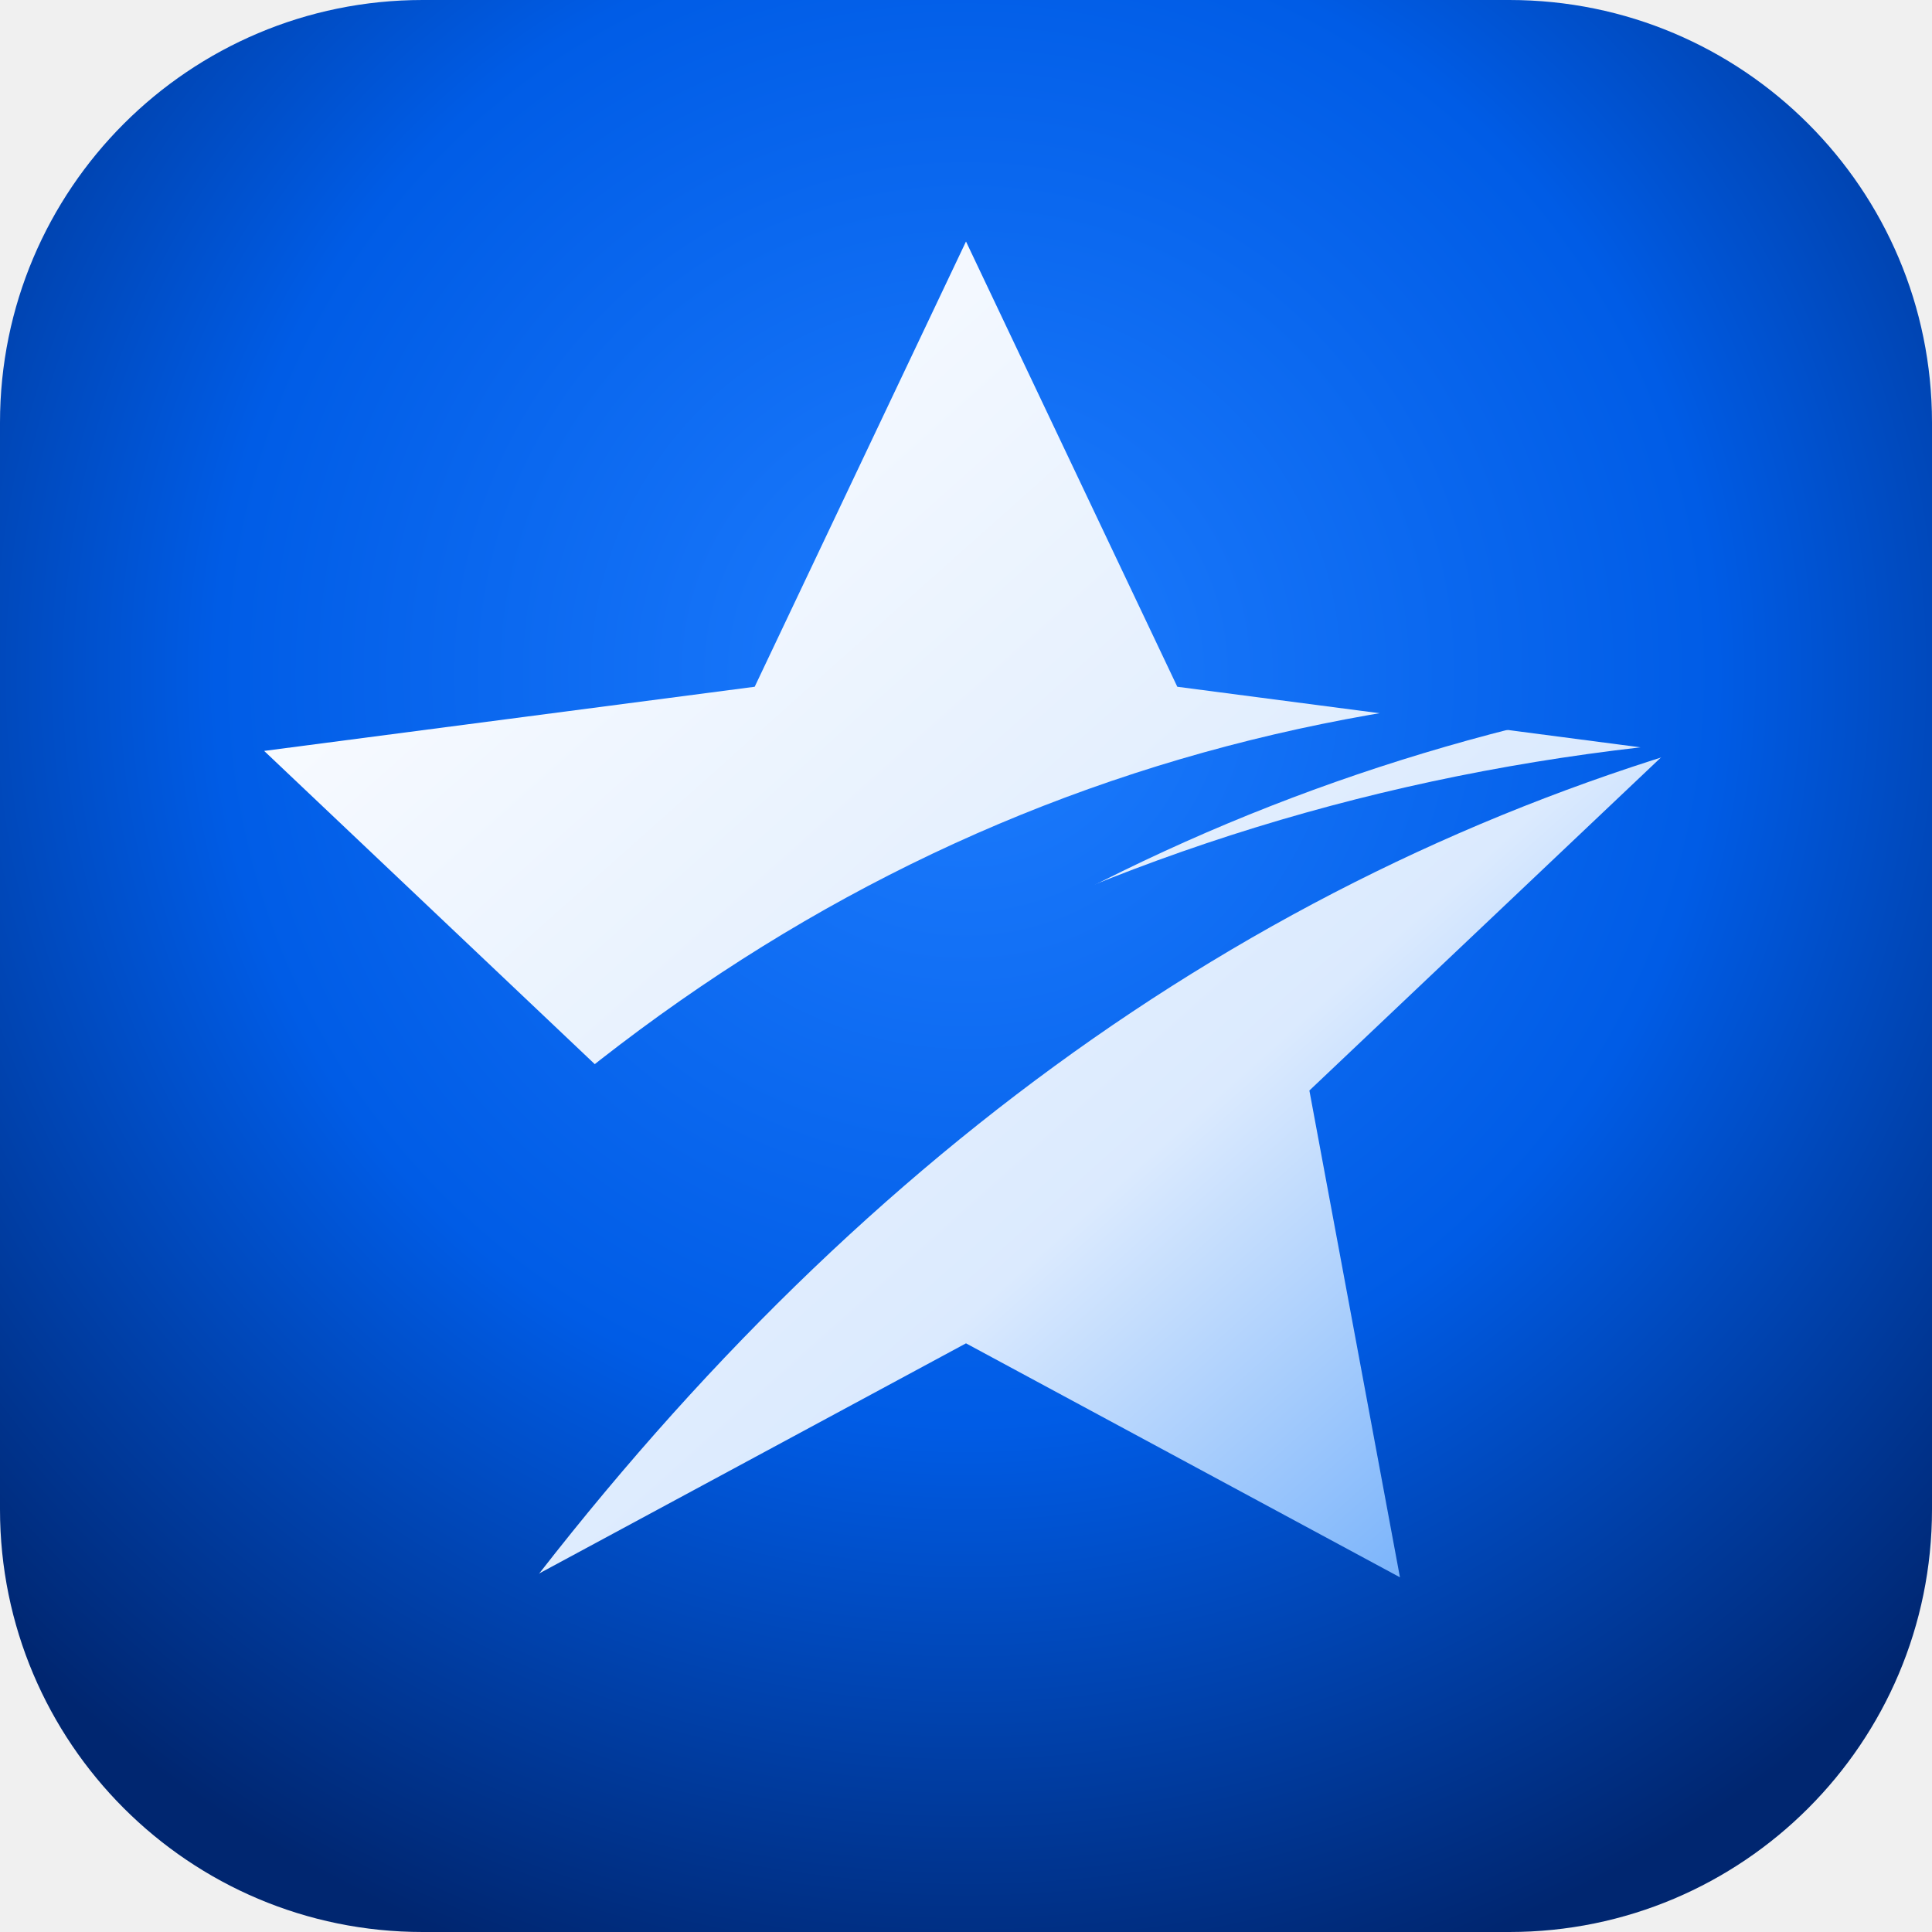
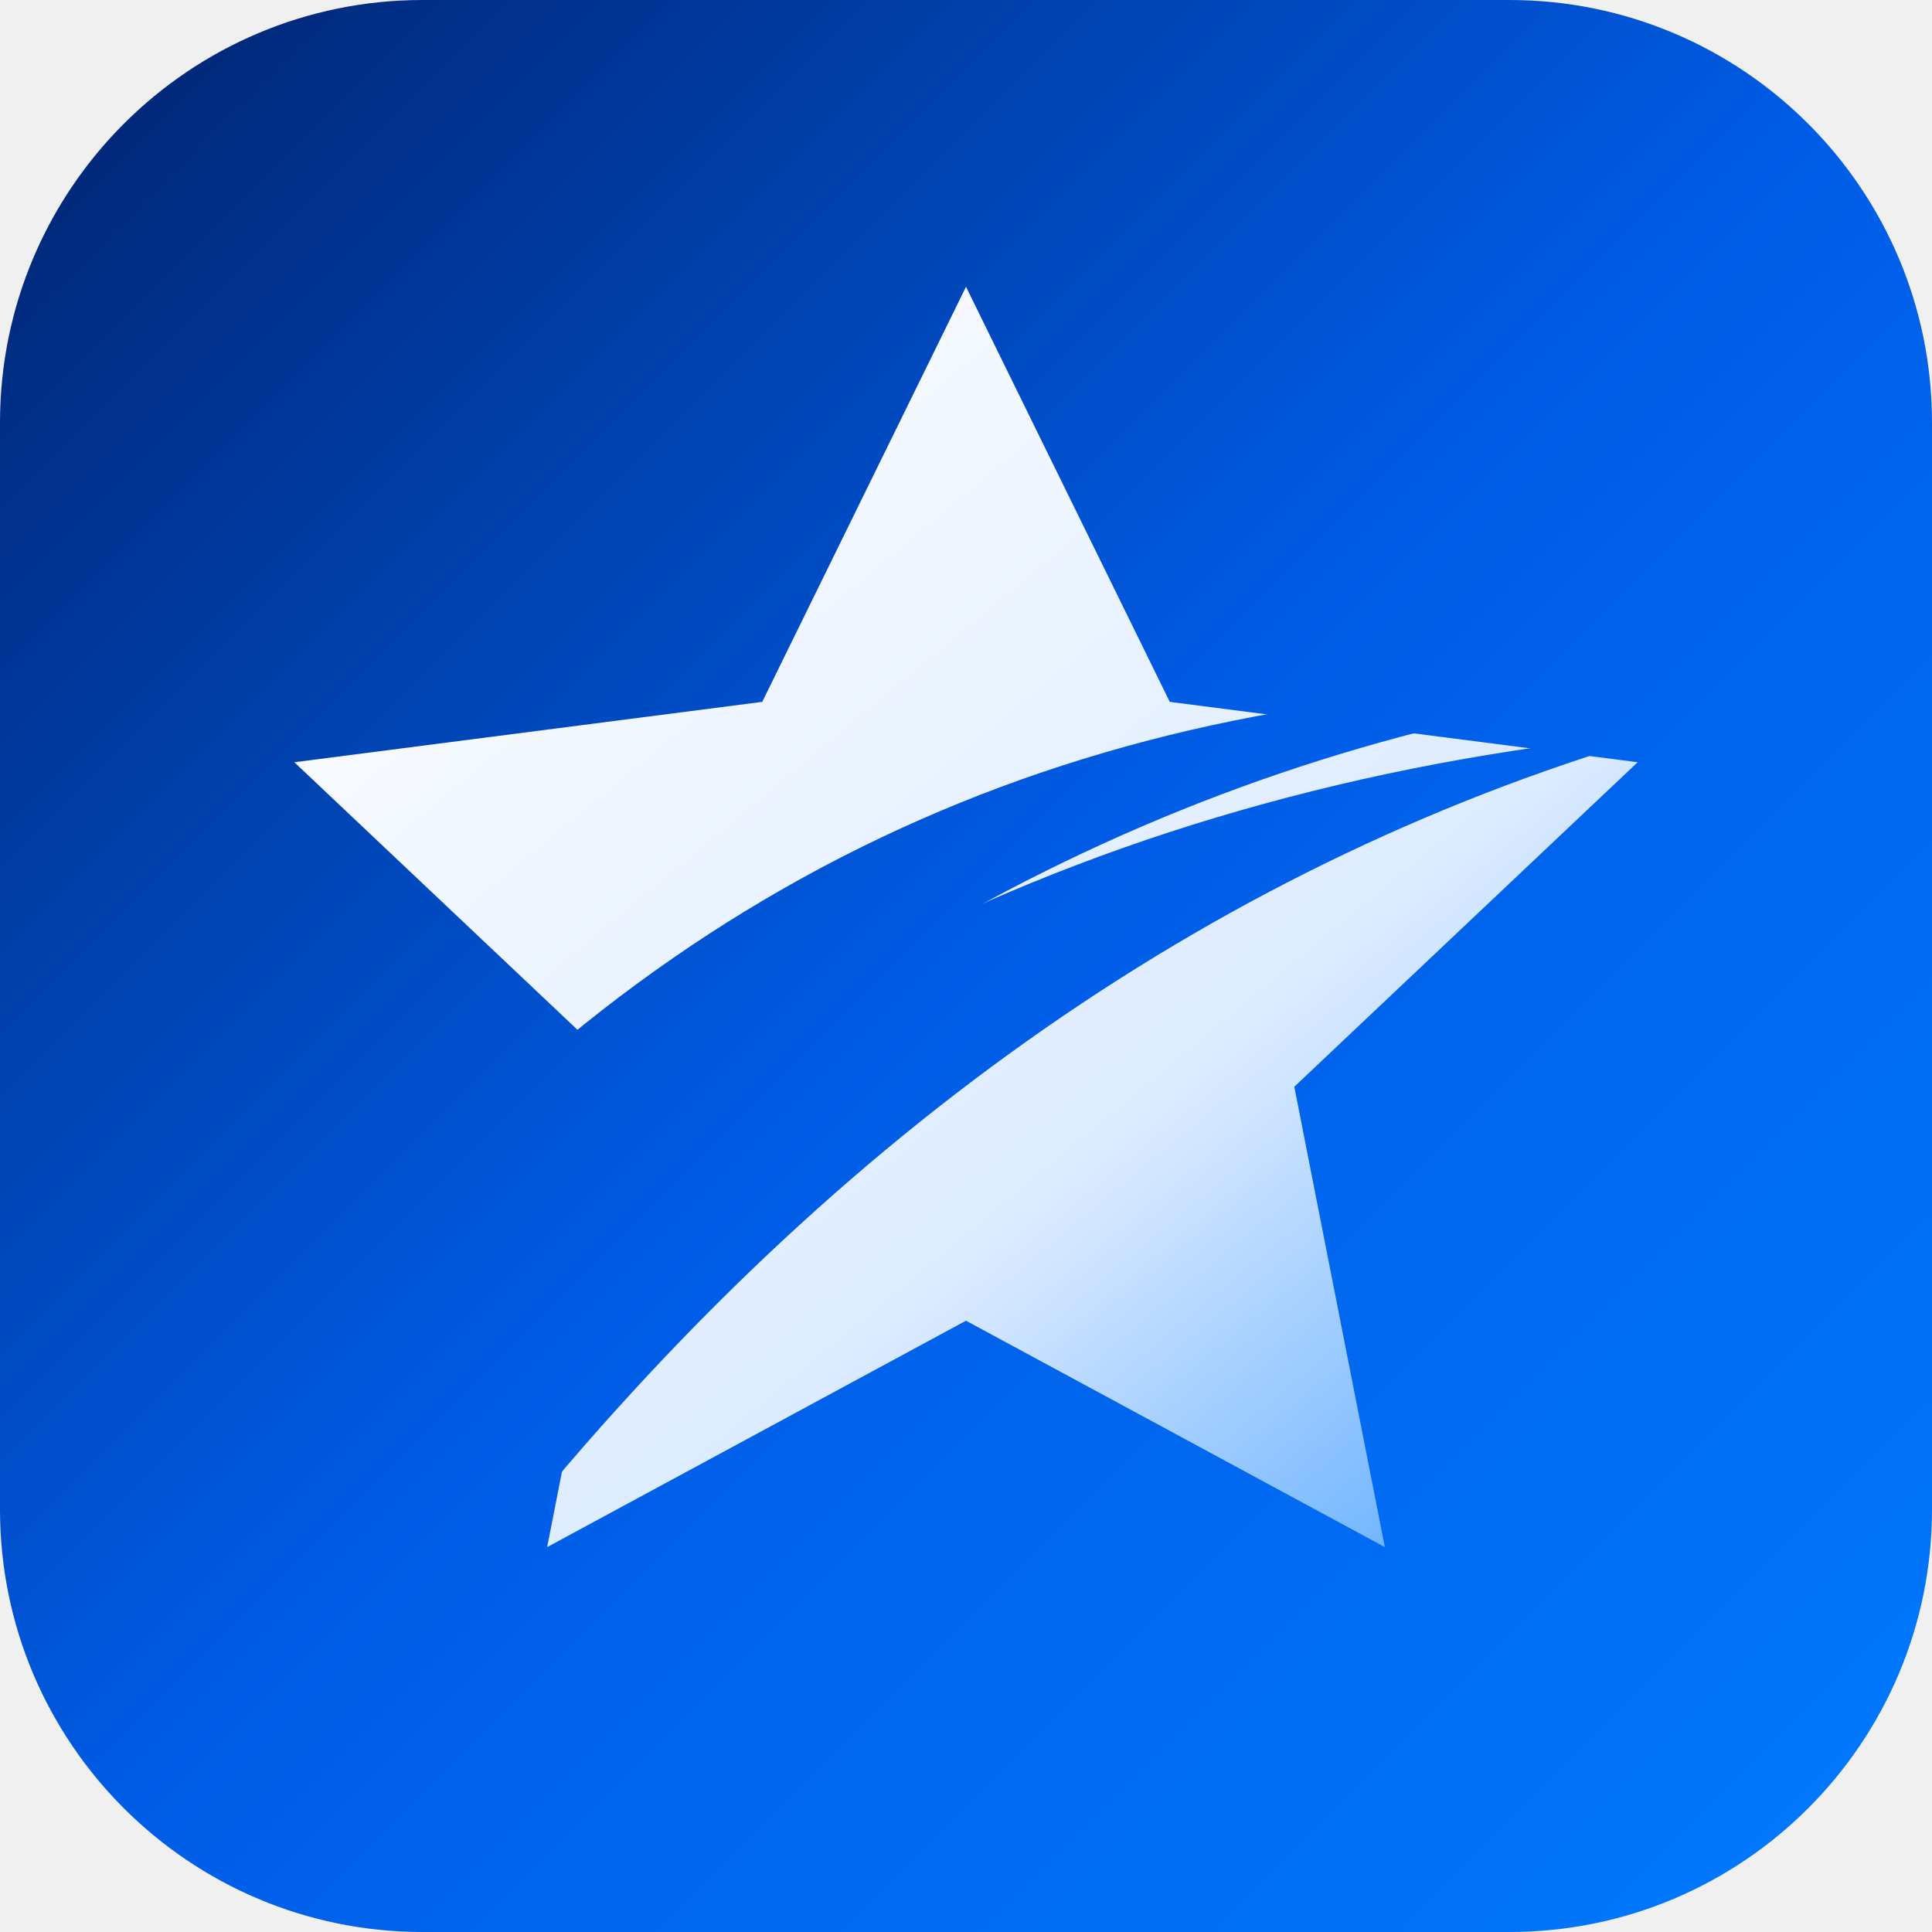
<svg xmlns="http://www.w3.org/2000/svg" viewBox="0 0 512 512" fill="none">
  <defs>
-     <radialGradient id="pwaBg" cx="50%" cy="35%" r="70%">
-       <stop offset="0%" stop-color="#1E7DFF" />
-       <stop offset="55%" stop-color="#005CE6" />
-       <stop offset="100%" stop-color="#002670" />
-     </radialGradient>
-     <linearGradient id="pwaStar" x1="100" y1="80" x2="412" y2="430" gradientUnits="userSpaceOnUse">
+     <linearGradient id="pwaBg" x1="0" y1="0" x2="512" y2="512" gradientUnits="userSpaceOnUse">
+       <stop offset="0%" stop-color="#00216B" />
+       <stop offset="50%" stop-color="#005CE6" />
+       <stop offset="100%" stop-color="#007BFF" />
+     </linearGradient>
+     <linearGradient id="pwaStar" x1="120" y1="90" x2="392" y2="418" gradientUnits="userSpaceOnUse">
      <stop offset="0%" stop-color="#FFFFFF" />
-       <stop offset="65%" stop-color="#DBEAFE" />
-       <stop offset="100%" stop-color="#60A5FA" />
+       <stop offset="65%" stop-color="#DCEBFF" />
+       <stop offset="100%" stop-color="#60ADFF" />
    </linearGradient>
-     <mask id="pwaCut">
+     <mask id="pwaSwoosh">
      <rect width="512" height="512" fill="white" />
-       <path d="M64 398 Q228 214 456 196 Q266 250 130 434 Z" fill="black" />
-       <path d="M84 352 Q236 180 456 182 Q256 212 114 374 Z" fill="black" />
+       <path d="M74 378 Q218 214 442 194 Q266 244 134 408 Z" fill="black" />
+       <path d="M98 326 Q230 176 438 182 Q256 206 118 350 Z" fill="black" />
    </mask>
  </defs>
  <rect width="512" height="512" rx="112" fill="url(#pwaBg)" />
-   <g mask="url(#pwaCut)">
-     <path d="M256 64L312 182L442 199L347 289L371 418L256 356L141 418L165 289L70 199L200 182L256 64Z" fill="url(#pwaStar)" />
+   <g mask="url(#pwaSwoosh)">
+     <path d="M256 76L310 186L434 202L343 288L367 410L256 350L145 410L169 288L78 202L202 186L256 76Z" fill="url(#pwaStar)" />
  </g>
</svg>
